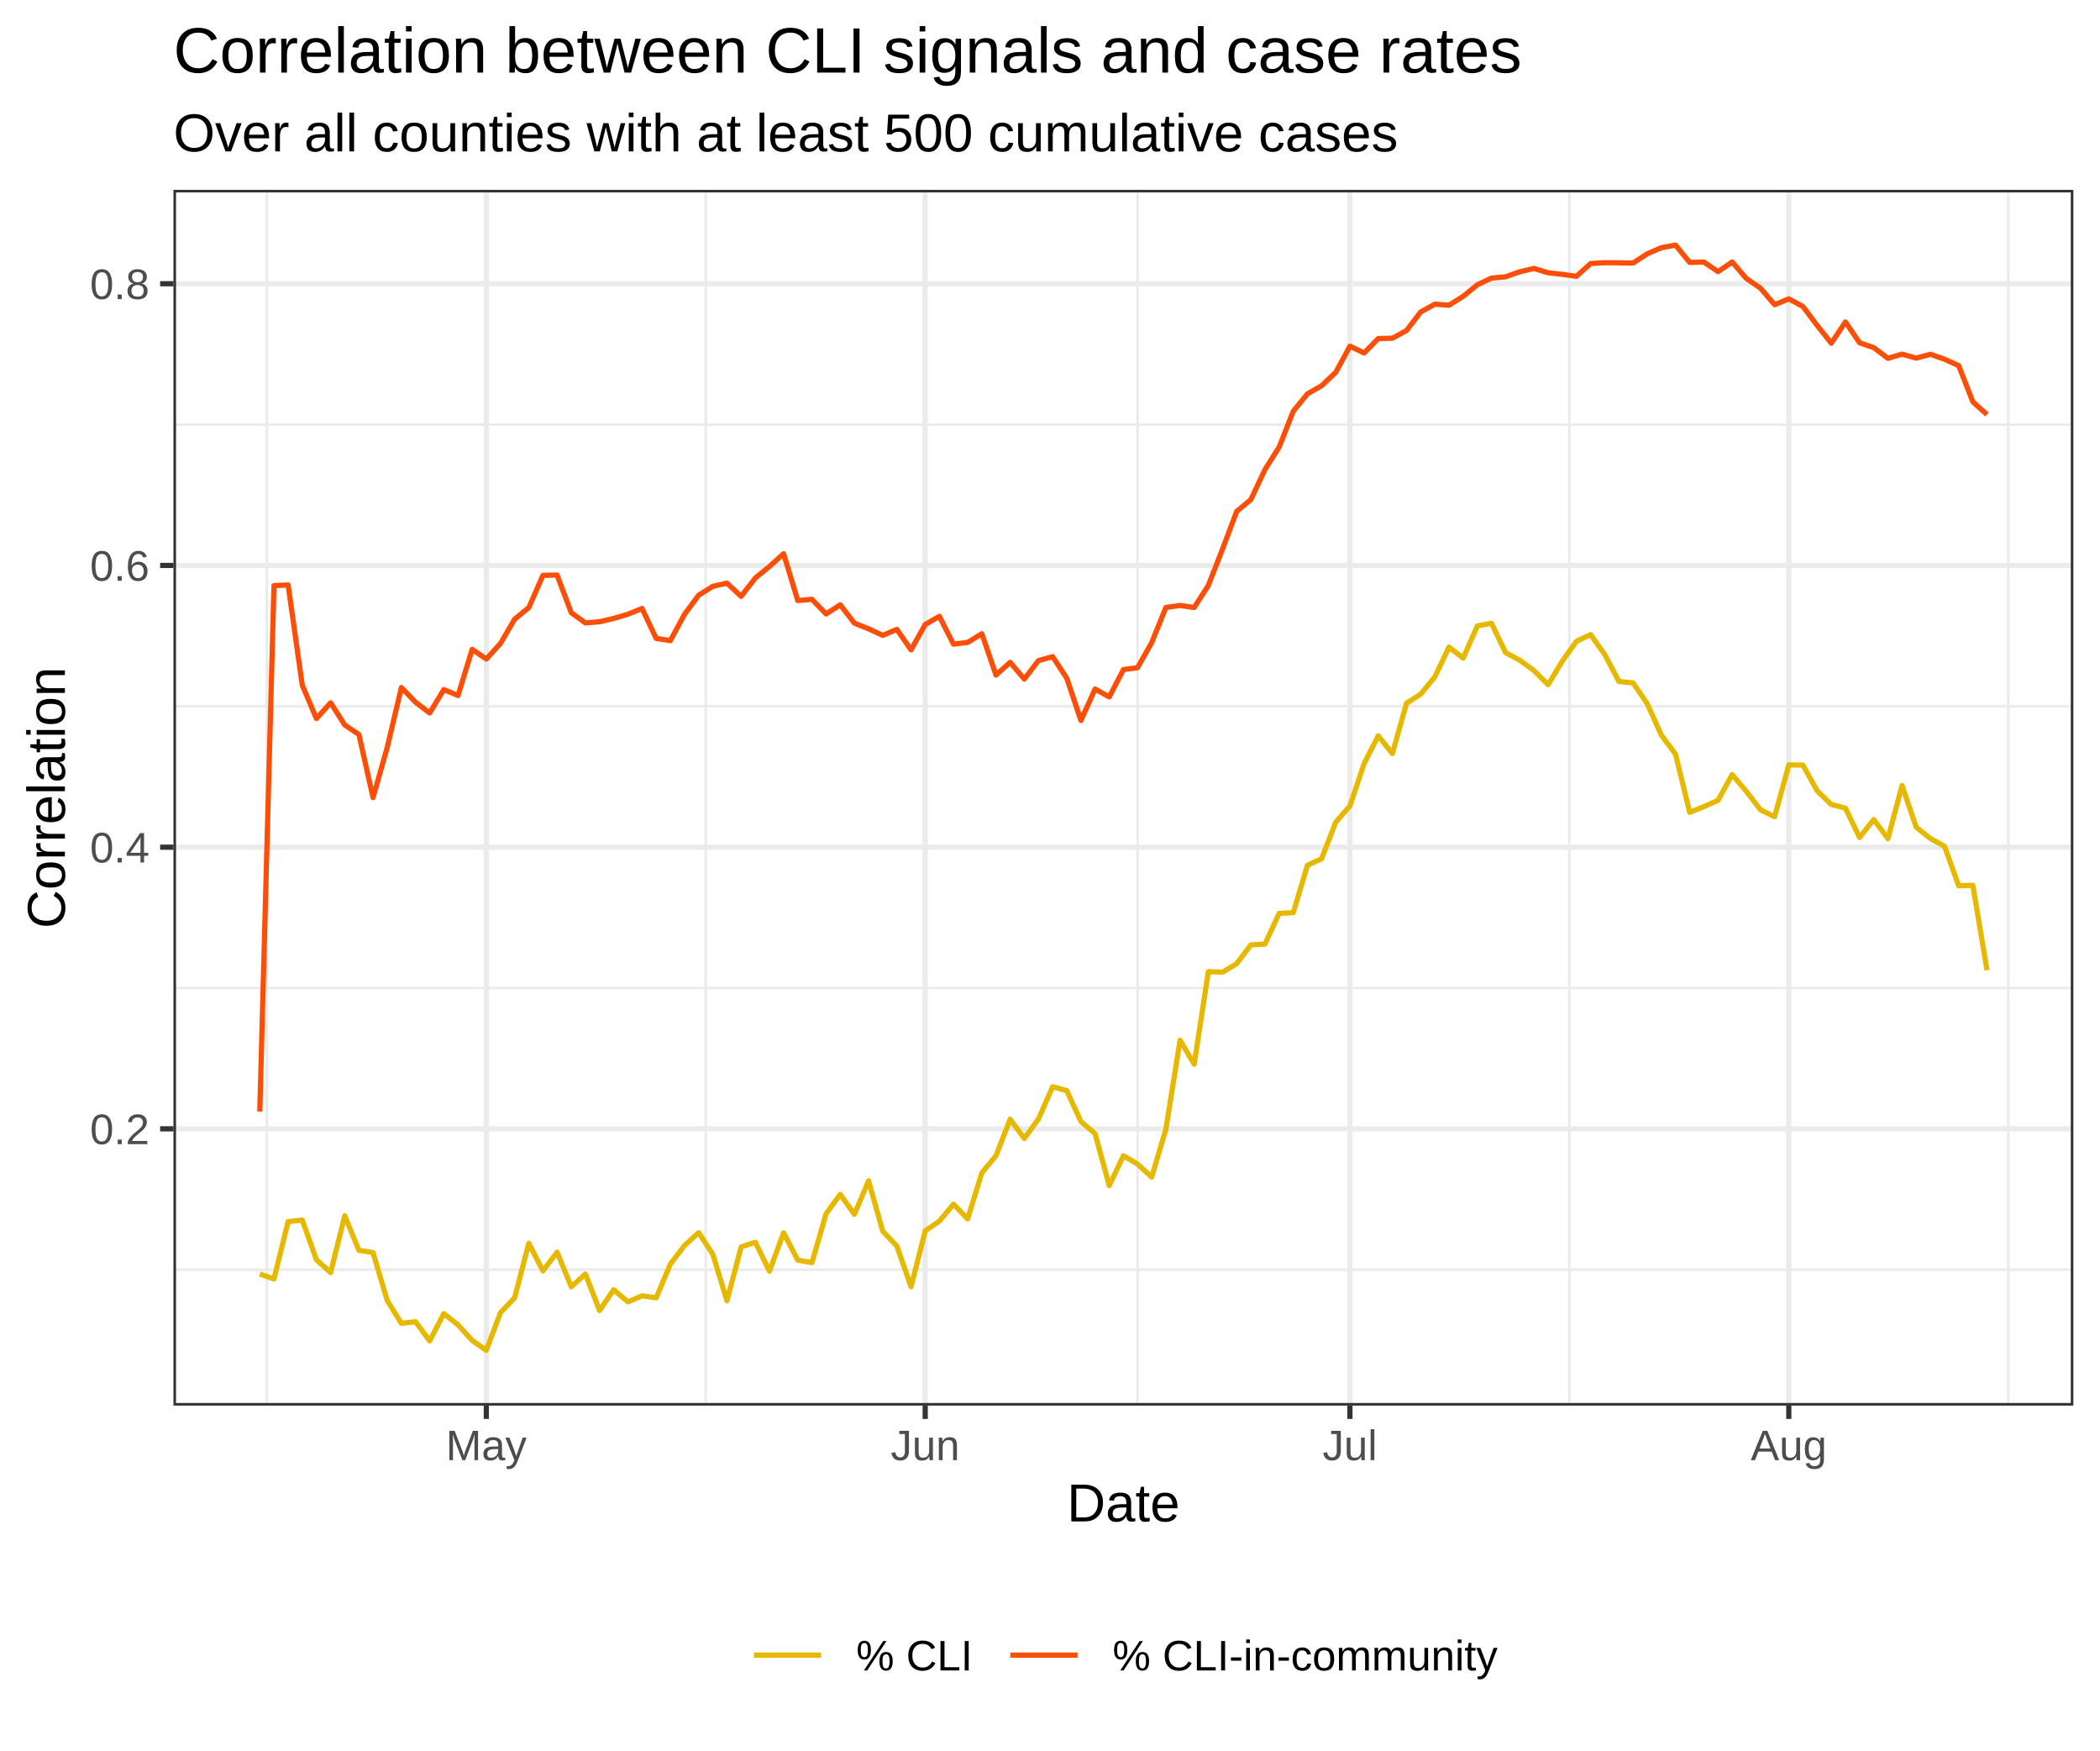
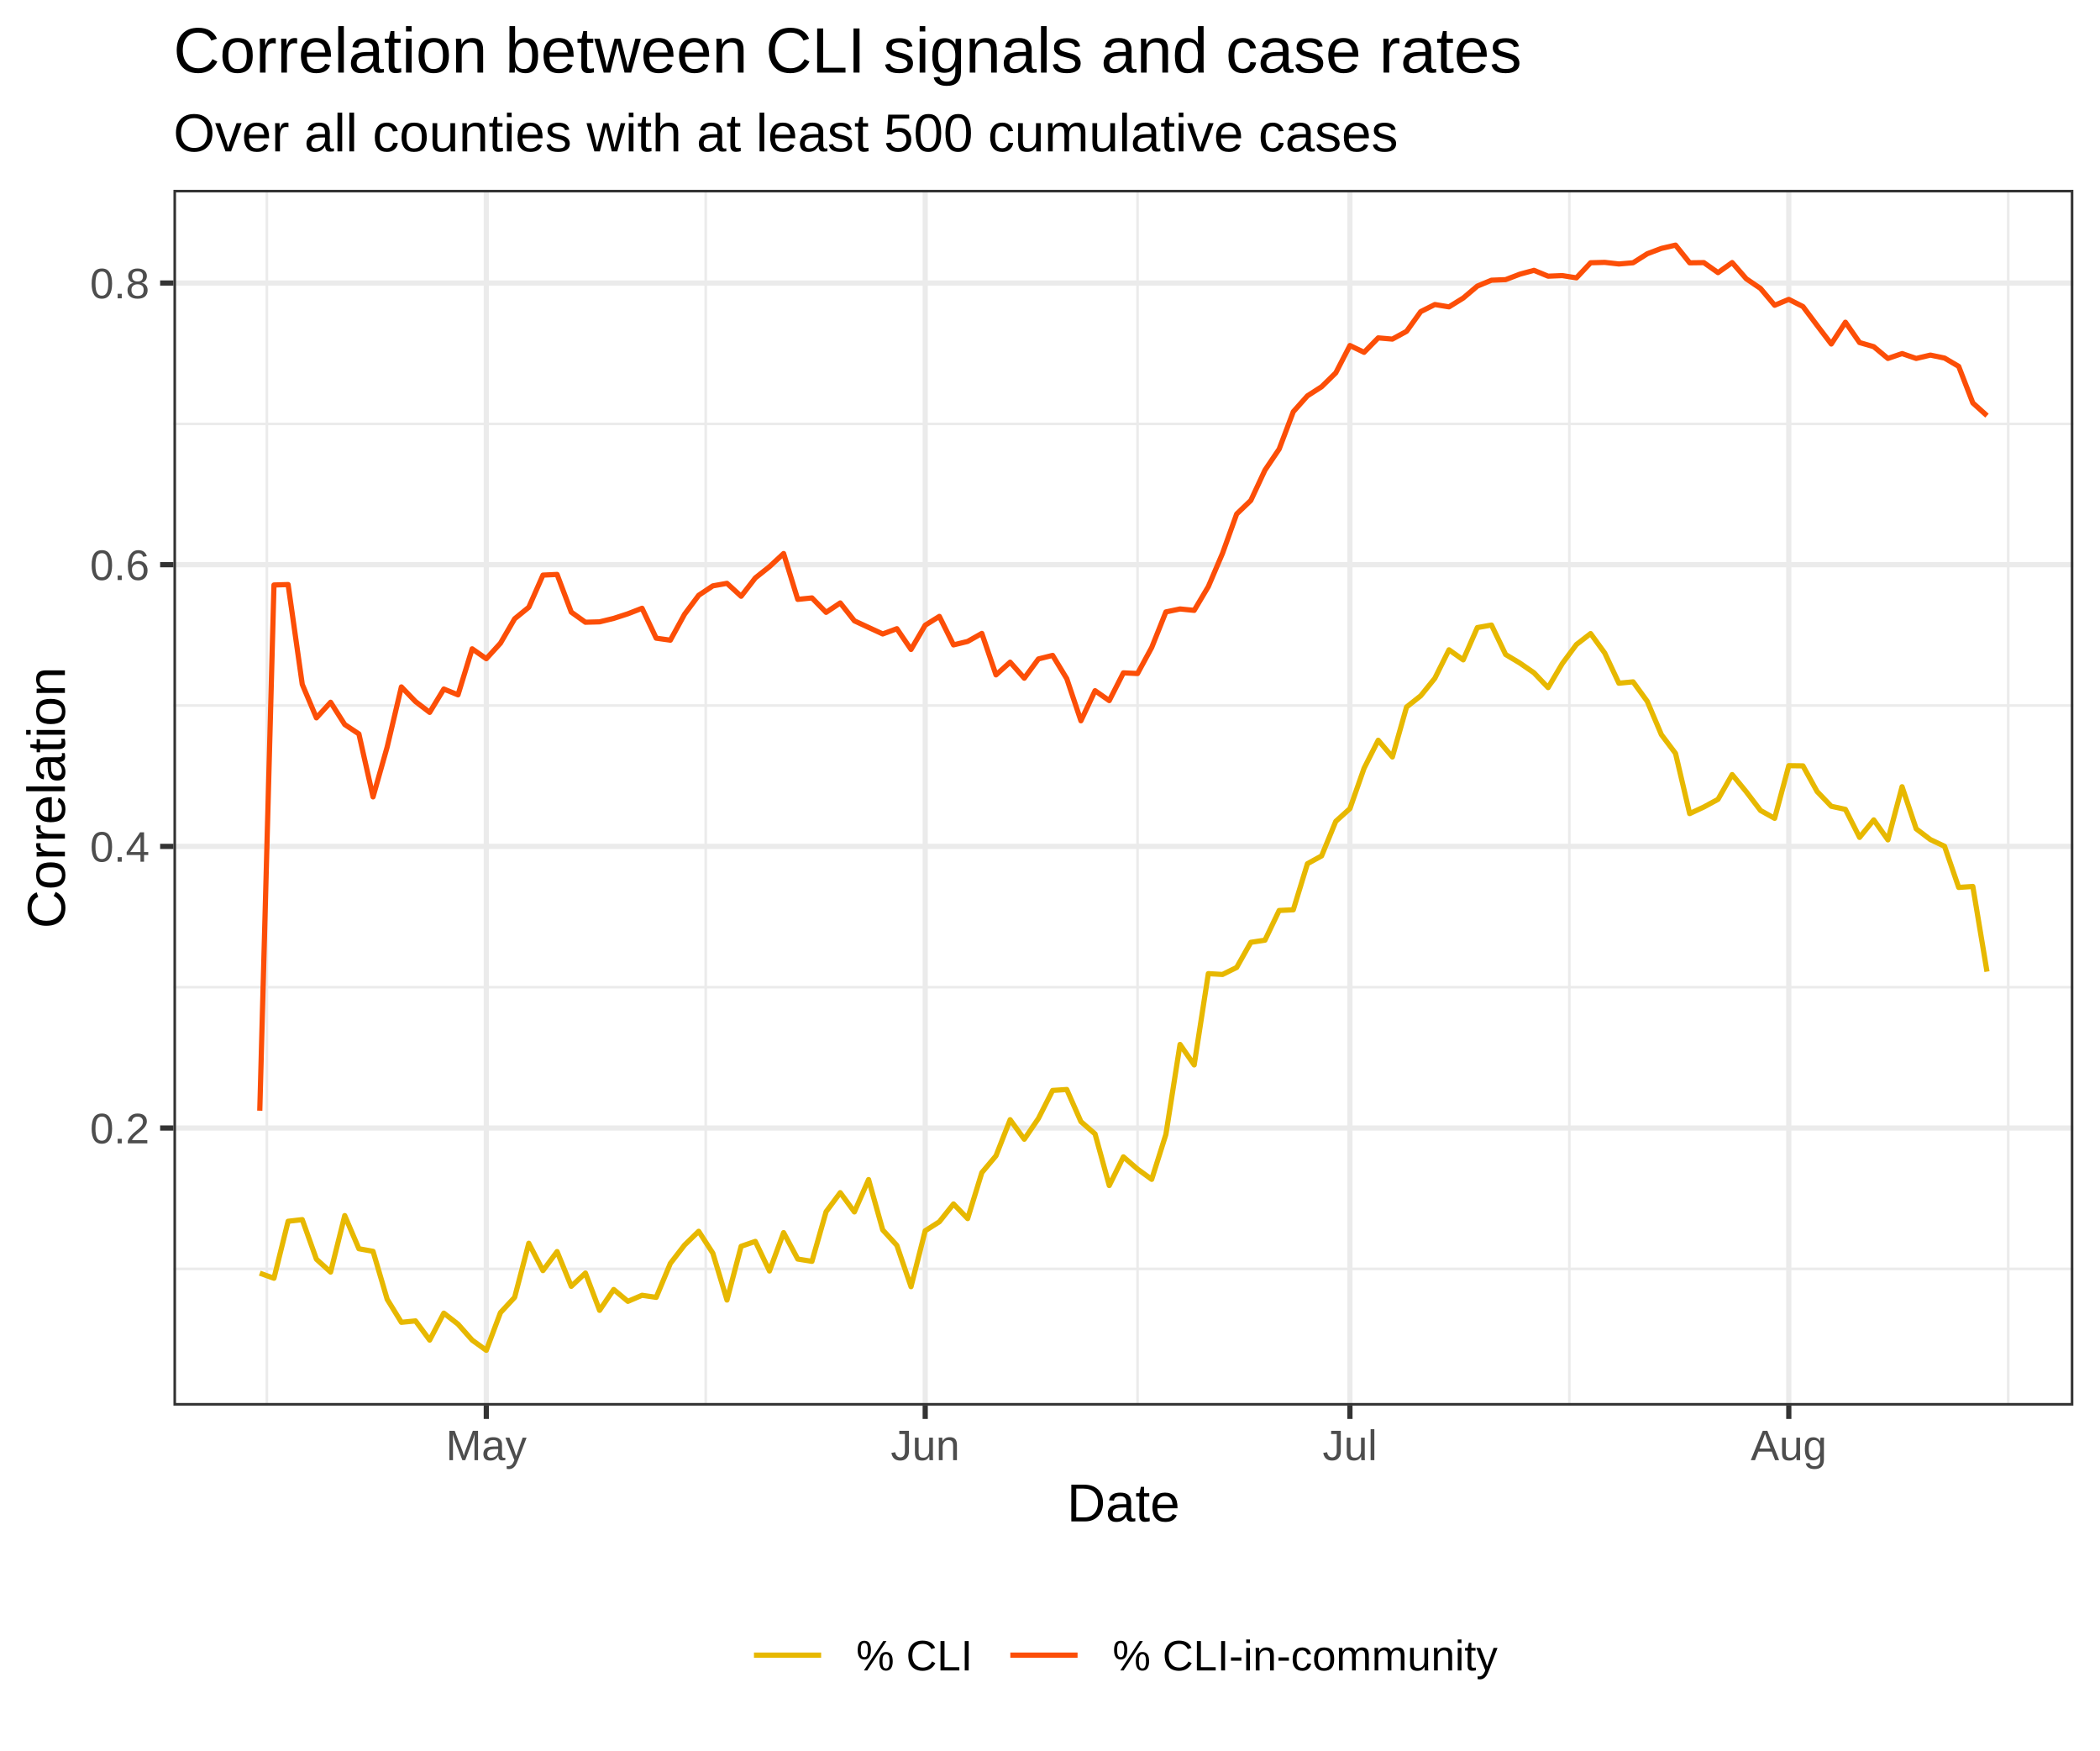
<svg xmlns="http://www.w3.org/2000/svg" viewBox="0 0 432.00 360.00">
  <defs>
    <style type="text/css">
    line, polyline, polygon, path, rect, circle {
      fill: none;
      stroke: #000000;
      stroke-linecap: round;
      stroke-linejoin: round;
      stroke-miterlimit: 10.00;
    }
  </style>
  </defs>
  <rect width="100%" height="100%" style="stroke: none; fill: #FFFFFF;" />
  <rect x="0" y="0.00" width="432.00" height="360.00" style="stroke-width: 1.07; stroke: #FFFFFF; fill: #FFFFFF;" />
  <defs>
    <clipPath id="cpMzUuNjh8NDI2LjUyfDI4OS4wOHwzOS4wNA==">
      <rect x="35.68" y="39.04" width="390.84" height="250.04" />
    </clipPath>
  </defs>
  <rect x="35.68" y="39.04" width="390.84" height="250.04" style="stroke-width: 1.07; stroke: none; fill: #FFFFFF;" clip-path="url(#cpMzUuNjh8NDI2LjUyfDI4OS4wOHwzOS4wNA==)" />
-   <polyline points="35.68,261.13 426.52,261.13 " style="stroke-width: 0.53; stroke: #EBEBEB; stroke-linecap: butt;" clip-path="url(#cpMzUuNjh8NDI2LjUyfDI4OS4wOHwzOS4wNA==)" />
-   <polyline points="35.68,203.19 426.52,203.19 " style="stroke-width: 0.53; stroke: #EBEBEB; stroke-linecap: butt;" clip-path="url(#cpMzUuNjh8NDI2LjUyfDI4OS4wOHwzOS4wNA==)" />
-   <polyline points="35.68,145.26 426.52,145.26 " style="stroke-width: 0.53; stroke: #EBEBEB; stroke-linecap: butt;" clip-path="url(#cpMzUuNjh8NDI2LjUyfDI4OS4wOHwzOS4wNA==)" />
-   <polyline points="35.68,87.33 426.52,87.33 " style="stroke-width: 0.53; stroke: #EBEBEB; stroke-linecap: butt;" clip-path="url(#cpMzUuNjh8NDI2LjUyfDI4OS4wOHwzOS4wNA==)" />
+   <polyline points="35.68,260.96 426.52,260.96 " style="stroke-width: 0.53; stroke: #EBEBEB; stroke-linecap: butt;" clip-path="url(#cpMzUuNjh8NDI2LjUyfDI4OS4wOHwzOS4wNA==)" />
+   <polyline points="35.68,203.03 426.52,203.03 " style="stroke-width: 0.53; stroke: #EBEBEB; stroke-linecap: butt;" clip-path="url(#cpMzUuNjh8NDI2LjUyfDI4OS4wOHwzOS4wNA==)" />
+   <polyline points="35.68,145.10 426.52,145.10 " style="stroke-width: 0.53; stroke: #EBEBEB; stroke-linecap: butt;" clip-path="url(#cpMzUuNjh8NDI2LjUyfDI4OS4wOHwzOS4wNA==)" />
+   <polyline points="35.68,87.18 426.52,87.18 " style="stroke-width: 0.53; stroke: #EBEBEB; stroke-linecap: butt;" clip-path="url(#cpMzUuNjh8NDI2LjUyfDI4OS4wOHwzOS4wNA==)" />
  <polyline points="54.90,289.08 54.90,39.04 " style="stroke-width: 0.53; stroke: #EBEBEB; stroke-linecap: butt;" clip-path="url(#cpMzUuNjh8NDI2LjUyfDI4OS4wOHwzOS4wNA==)" />
  <polyline points="145.18,289.08 145.18,39.04 " style="stroke-width: 0.53; stroke: #EBEBEB; stroke-linecap: butt;" clip-path="url(#cpMzUuNjh8NDI2LjUyfDI4OS4wOHwzOS4wNA==)" />
  <polyline points="234.01,289.08 234.01,39.04 " style="stroke-width: 0.53; stroke: #EBEBEB; stroke-linecap: butt;" clip-path="url(#cpMzUuNjh8NDI2LjUyfDI4OS4wOHwzOS4wNA==)" />
  <polyline points="322.84,289.08 322.84,39.04 " style="stroke-width: 0.53; stroke: #EBEBEB; stroke-linecap: butt;" clip-path="url(#cpMzUuNjh8NDI2LjUyfDI4OS4wOHwzOS4wNA==)" />
  <polyline points="413.12,289.08 413.12,39.04 " style="stroke-width: 0.53; stroke: #EBEBEB; stroke-linecap: butt;" clip-path="url(#cpMzUuNjh8NDI2LjUyfDI4OS4wOHwzOS4wNA==)" />
-   <polyline points="35.68,232.16 426.52,232.16 " style="stroke-width: 1.07; stroke: #EBEBEB; stroke-linecap: butt;" clip-path="url(#cpMzUuNjh8NDI2LjUyfDI4OS4wOHwzOS4wNA==)" />
-   <polyline points="35.68,174.23 426.52,174.23 " style="stroke-width: 1.07; stroke: #EBEBEB; stroke-linecap: butt;" clip-path="url(#cpMzUuNjh8NDI2LjUyfDI4OS4wOHwzOS4wNA==)" />
-   <polyline points="35.68,116.29 426.52,116.29 " style="stroke-width: 1.07; stroke: #EBEBEB; stroke-linecap: butt;" clip-path="url(#cpMzUuNjh8NDI2LjUyfDI4OS4wOHwzOS4wNA==)" />
-   <polyline points="35.68,58.36 426.52,58.36 " style="stroke-width: 1.07; stroke: #EBEBEB; stroke-linecap: butt;" clip-path="url(#cpMzUuNjh8NDI2LjUyfDI4OS4wOHwzOS4wNA==)" />
+   <polyline points="35.68,232.00 426.52,232.00 " style="stroke-width: 1.07; stroke: #EBEBEB; stroke-linecap: butt;" clip-path="url(#cpMzUuNjh8NDI2LjUyfDI4OS4wOHwzOS4wNA==)" />
+   <polyline points="35.68,174.07 426.52,174.07 " style="stroke-width: 1.07; stroke: #EBEBEB; stroke-linecap: butt;" clip-path="url(#cpMzUuNjh8NDI2LjUyfDI4OS4wOHwzOS4wNA==)" />
+   <polyline points="35.68,116.14 426.52,116.14 " style="stroke-width: 1.07; stroke: #EBEBEB; stroke-linecap: butt;" clip-path="url(#cpMzUuNjh8NDI2LjUyfDI4OS4wOHwzOS4wNA==)" />
+   <polyline points="35.68,58.21 426.52,58.21 " style="stroke-width: 1.07; stroke: #EBEBEB; stroke-linecap: butt;" clip-path="url(#cpMzUuNjh8NDI2LjUyfDI4OS4wOHwzOS4wNA==)" />
  <polyline points="100.04,289.08 100.04,39.04 " style="stroke-width: 1.07; stroke: #EBEBEB; stroke-linecap: butt;" clip-path="url(#cpMzUuNjh8NDI2LjUyfDI4OS4wOHwzOS4wNA==)" />
  <polyline points="190.33,289.08 190.33,39.04 " style="stroke-width: 1.07; stroke: #EBEBEB; stroke-linecap: butt;" clip-path="url(#cpMzUuNjh8NDI2LjUyfDI4OS4wOHwzOS4wNA==)" />
  <polyline points="277.70,289.08 277.70,39.04 " style="stroke-width: 1.07; stroke: #EBEBEB; stroke-linecap: butt;" clip-path="url(#cpMzUuNjh8NDI2LjUyfDI4OS4wOHwzOS4wNA==)" />
  <polyline points="367.98,289.08 367.98,39.04 " style="stroke-width: 1.07; stroke: #EBEBEB; stroke-linecap: butt;" clip-path="url(#cpMzUuNjh8NDI2LjUyfDI4OS4wOHwzOS4wNA==)" />
-   <polyline points="53.44,262.00 56.36,263.04 59.27,251.25 62.18,250.92 65.09,259.07 68.01,261.72 70.92,250.05 73.83,257.14 76.74,257.61 79.65,267.44 82.57,272.16 85.48,271.82 88.39,275.77 91.30,270.17 94.22,272.46 97.13,275.67 100.04,277.71 102.95,269.98 105.87,266.90 108.78,255.70 111.69,261.36 114.60,257.53 117.52,264.65 120.43,262.02 123.34,269.52 126.25,265.24 129.17,267.75 132.08,266.50 134.99,266.91 137.90,259.99 140.82,256.16 143.73,253.51 146.64,257.95 149.55,267.53 152.46,256.45 155.38,255.49 158.29,261.43 161.20,253.53 164.11,259.16 167.03,259.68 169.94,249.62 172.85,245.64 175.76,249.74 178.68,242.85 181.59,253.21 184.50,256.28 187.41,264.64 190.33,253.15 193.24,251.14 196.15,247.66 199.06,250.68 201.98,241.21 204.89,237.70 207.80,230.18 210.71,234.15 213.62,230.15 216.54,223.51 219.45,224.30 222.36,230.66 225.27,233.15 228.19,243.83 231.10,237.71 234.01,239.40 236.92,242.08 239.84,232.25 242.75,213.95 245.66,218.86 248.57,199.84 251.49,199.94 254.40,198.20 257.31,194.34 260.22,194.15 263.14,187.85 266.05,187.69 268.96,177.95 271.87,176.62 274.79,169.09 277.70,165.75 280.61,157.07 283.52,151.33 286.43,154.99 289.35,144.62 292.26,142.76 295.17,139.21 298.08,133.09 301.00,135.34 303.91,128.74 306.82,128.19 309.73,134.23 312.65,135.79 315.56,137.91 318.47,140.82 321.38,135.99 324.30,131.90 327.21,130.52 330.12,134.61 333.03,140.14 335.95,140.46 338.86,144.72 341.77,151.19 344.68,155.10 347.59,167.07 350.51,165.90 353.42,164.60 356.33,159.32 359.24,162.75 362.16,166.54 365.07,167.98 367.98,157.31 370.89,157.36 373.81,162.63 376.72,165.45 379.63,166.20 382.54,172.24 385.46,168.55 388.37,172.46 391.28,161.55 394.19,170.12 397.11,172.45 400.02,174.06 402.93,182.17 405.84,182.06 408.75,199.52 " style="stroke-width: 1.07; stroke: #E7B800; stroke-linecap: butt;" clip-path="url(#cpMzUuNjh8NDI2LjUyfDI4OS4wOHwzOS4wNA==)" />
-   <polyline points="53.44,228.60 56.36,120.44 59.27,120.31 62.18,140.92 65.09,147.78 68.01,144.54 70.92,149.10 73.83,151.05 76.74,164.04 79.65,153.75 82.57,141.40 85.48,144.42 88.39,146.64 91.30,141.82 94.22,143.04 97.13,133.55 100.04,135.54 102.95,132.34 105.87,127.34 108.78,124.96 111.69,118.33 114.60,118.27 117.52,126.01 120.43,128.11 123.34,127.87 126.25,127.19 129.17,126.33 132.08,125.14 134.99,131.30 137.90,131.75 140.82,126.34 143.73,122.41 146.64,120.58 149.55,119.93 152.46,122.64 155.38,118.88 158.29,116.50 161.20,113.88 164.11,123.50 167.03,123.26 169.94,126.27 172.85,124.39 175.76,128.16 178.68,129.32 181.59,130.67 184.50,129.44 187.41,133.65 190.33,128.44 193.24,126.76 196.15,132.48 199.06,132.12 201.98,130.34 204.89,138.83 207.80,136.22 210.71,139.66 213.62,135.86 216.54,135.05 219.45,139.48 222.36,148.17 225.27,141.71 228.19,143.33 231.10,137.71 234.01,137.32 236.92,132.16 239.84,124.93 242.75,124.52 245.66,124.94 248.57,120.40 251.49,112.93 254.40,105.18 257.31,102.76 260.22,96.58 263.14,91.95 266.05,84.57 268.96,81.00 271.87,79.33 274.79,76.57 277.70,71.20 280.61,72.60 283.52,69.63 286.43,69.56 289.35,67.97 292.26,64.15 295.17,62.56 298.08,62.77 301.00,60.94 303.91,58.57 306.82,57.20 309.73,56.92 312.65,55.89 315.56,55.21 318.47,56.10 321.38,56.42 324.30,56.83 327.21,54.20 330.12,54.03 333.03,54.05 335.95,54.10 338.86,52.20 341.77,50.94 344.68,50.41 347.59,53.97 350.51,53.89 353.42,55.87 356.33,53.88 359.24,57.27 362.16,59.27 365.07,62.67 367.98,61.47 370.89,63.04 373.81,66.92 376.72,70.58 379.63,66.22 382.54,70.49 385.46,71.50 388.37,73.69 391.28,72.84 394.19,73.65 397.11,72.86 400.02,73.88 402.93,75.20 405.84,82.64 408.75,85.26 " style="stroke-width: 1.07; stroke: #FC4E07; stroke-linecap: butt;" clip-path="url(#cpMzUuNjh8NDI2LjUyfDI4OS4wOHwzOS4wNA==)" />
+   <polyline points="53.44,261.84 56.36,262.89 59.27,251.17 62.18,250.83 65.09,258.97 68.01,261.62 70.92,250.00 73.83,256.82 76.74,257.35 79.65,267.21 82.57,271.95 85.48,271.66 88.39,275.61 91.30,270.06 94.22,272.33 97.13,275.61 100.04,277.71 102.95,269.96 105.87,266.81 108.78,255.69 111.69,261.32 114.60,257.40 117.52,264.55 120.43,261.82 123.34,269.49 126.25,265.20 129.17,267.64 132.08,266.39 134.99,266.82 137.90,259.84 140.82,256.06 143.73,253.23 146.64,257.73 149.55,267.37 152.46,256.32 155.38,255.31 158.29,261.40 161.20,253.50 164.11,258.94 167.03,259.41 169.94,249.20 172.85,245.28 175.76,249.25 178.68,242.59 181.59,252.95 184.50,256.13 187.41,264.62 190.33,253.12 193.24,251.27 196.15,247.61 199.06,250.62 201.98,241.16 204.89,237.70 207.80,230.28 210.71,234.30 213.62,230.02 216.54,224.26 219.45,224.07 222.36,230.67 225.27,233.21 228.19,243.82 231.10,237.92 234.01,240.44 236.92,242.55 239.84,233.31 242.75,214.80 245.66,219.02 248.57,200.24 251.49,200.41 254.40,198.97 257.31,193.80 260.22,193.36 263.14,187.25 266.05,187.11 268.96,177.63 271.87,176.03 274.79,168.92 277.70,166.30 280.61,158.00 283.52,152.24 286.43,155.68 289.35,145.41 292.26,143.10 295.17,139.49 298.08,133.64 301.00,135.71 303.91,129.07 306.82,128.55 309.73,134.61 312.65,136.36 315.56,138.37 318.47,141.42 321.38,136.48 324.30,132.55 327.21,130.30 330.12,134.31 333.03,140.51 335.95,140.23 338.86,144.23 341.77,151.09 344.68,154.95 347.59,167.33 350.51,165.97 353.42,164.39 356.33,159.30 359.24,162.85 362.16,166.68 365.07,168.30 367.98,157.47 370.89,157.51 373.81,162.79 376.72,165.82 379.63,166.46 382.54,172.22 385.46,168.62 388.37,172.73 391.28,161.80 394.19,170.46 397.11,172.67 400.02,174.05 402.93,182.51 405.84,182.31 408.75,199.83 " style="stroke-width: 1.07; stroke: #E7B800; stroke-linecap: butt;" clip-path="url(#cpMzUuNjh8NDI2LjUyfDI4OS4wOHwzOS4wNA==)" />
+   <polyline points="53.44,228.43 56.36,120.31 59.27,120.22 62.18,140.75 65.09,147.64 68.01,144.43 70.92,149.01 73.83,150.94 76.74,163.89 79.65,153.62 82.57,141.27 85.48,144.29 88.39,146.51 91.30,141.71 94.22,142.90 97.13,133.44 100.04,135.47 102.95,132.28 105.87,127.26 108.78,124.89 111.69,118.28 114.60,118.14 117.52,125.89 120.43,127.97 123.34,127.89 126.25,127.18 129.17,126.23 132.08,125.10 134.99,131.25 137.90,131.66 140.82,126.33 143.73,122.43 146.64,120.49 149.55,119.97 152.46,122.63 155.38,118.86 158.29,116.54 161.20,113.84 164.11,123.27 167.03,122.97 169.94,125.94 172.85,124.00 175.76,127.68 178.68,129.04 181.59,130.38 184.50,129.30 187.41,133.57 190.33,128.58 193.24,126.77 196.15,132.63 199.06,131.92 201.98,130.27 204.89,138.80 207.80,136.18 210.71,139.48 213.62,135.52 216.54,134.79 219.45,139.58 222.36,148.24 225.27,142.05 228.19,144.09 231.10,138.38 234.01,138.52 236.92,133.17 239.84,125.85 242.75,125.24 245.66,125.53 248.57,120.64 251.49,113.80 254.40,105.71 257.31,102.92 260.22,96.69 263.14,92.36 266.05,84.67 268.96,81.41 271.87,79.54 274.79,76.68 277.70,71.06 280.61,72.46 283.52,69.49 286.43,69.74 289.35,68.14 292.26,64.09 295.17,62.63 298.08,63.11 301.00,61.30 303.91,58.84 306.82,57.63 309.73,57.51 312.65,56.39 315.56,55.60 318.47,56.80 321.38,56.68 324.30,57.14 327.21,54.04 330.12,53.96 333.03,54.29 335.95,54.04 338.86,52.19 341.77,51.09 344.68,50.41 347.59,54.05 350.51,54.01 353.42,56.07 356.33,54.00 359.24,57.34 362.16,59.32 365.07,62.78 367.98,61.57 370.89,63.04 373.81,66.93 376.72,70.75 379.63,66.27 382.54,70.45 385.46,71.30 388.37,73.72 391.28,72.72 394.19,73.72 397.11,73.03 400.02,73.64 402.93,75.35 405.84,82.87 408.75,85.49 " style="stroke-width: 1.07; stroke: #FC4E07; stroke-linecap: butt;" clip-path="url(#cpMzUuNjh8NDI2LjUyfDI4OS4wOHwzOS4wNA==)" />
  <rect x="35.68" y="39.04" width="390.84" height="250.04" style="stroke-width: 1.07; stroke: #333333;" clip-path="url(#cpMzUuNjh8NDI2LjUyfDI4OS4wOHwzOS4wNA==)" />
  <defs>
    <clipPath id="cpMC4wMHw0MzIuMDB8MzYwLjAwfDAuMDA=">
      <rect x="0.00" y="0.00" width="432.00" height="360.00" />
    </clipPath>
  </defs>
  <g clip-path="url(#cpMC4wMHw0MzIuMDB8MzYwLjAwfDAuMDA=)">
-     <text x="18.51" y="235.31" style="font-size: 8.80px; fill: #4D4D4D; font-family: Arial;" textLength="12.23px" lengthAdjust="spacingAndGlyphs">0.2</text>
+     <text x="18.51" y="235.15" style="font-size: 8.80px; fill: #4D4D4D; font-family: Arial;" textLength="12.23px" lengthAdjust="spacingAndGlyphs">0.2</text>
  </g>
  <g clip-path="url(#cpMC4wMHw0MzIuMDB8MzYwLjAwfDAuMDA=)">
-     <text x="18.51" y="177.38" style="font-size: 8.80px; fill: #4D4D4D; font-family: Arial;" textLength="12.23px" lengthAdjust="spacingAndGlyphs">0.4</text>
+     <text x="18.51" y="177.22" style="font-size: 8.80px; fill: #4D4D4D; font-family: Arial;" textLength="12.23px" lengthAdjust="spacingAndGlyphs">0.4</text>
  </g>
  <g clip-path="url(#cpMC4wMHw0MzIuMDB8MzYwLjAwfDAuMDA=)">
-     <text x="18.51" y="119.44" style="font-size: 8.80px; fill: #4D4D4D; font-family: Arial;" textLength="12.23px" lengthAdjust="spacingAndGlyphs">0.6</text>
+     <text x="18.51" y="119.29" style="font-size: 8.80px; fill: #4D4D4D; font-family: Arial;" textLength="12.23px" lengthAdjust="spacingAndGlyphs">0.6</text>
  </g>
  <g clip-path="url(#cpMC4wMHw0MzIuMDB8MzYwLjAwfDAuMDA=)">
-     <text x="18.51" y="61.51" style="font-size: 8.80px; fill: #4D4D4D; font-family: Arial;" textLength="12.23px" lengthAdjust="spacingAndGlyphs">0.8</text>
+     <text x="18.51" y="61.36" style="font-size: 8.80px; fill: #4D4D4D; font-family: Arial;" textLength="12.23px" lengthAdjust="spacingAndGlyphs">0.8</text>
  </g>
-   <polyline points="32.94,232.16 35.68,232.16 " style="stroke-width: 1.07; stroke: #333333; stroke-linecap: butt;" clip-path="url(#cpMC4wMHw0MzIuMDB8MzYwLjAwfDAuMDA=)" />
-   <polyline points="32.94,174.23 35.68,174.23 " style="stroke-width: 1.07; stroke: #333333; stroke-linecap: butt;" clip-path="url(#cpMC4wMHw0MzIuMDB8MzYwLjAwfDAuMDA=)" />
-   <polyline points="32.94,116.29 35.68,116.29 " style="stroke-width: 1.07; stroke: #333333; stroke-linecap: butt;" clip-path="url(#cpMC4wMHw0MzIuMDB8MzYwLjAwfDAuMDA=)" />
-   <polyline points="32.94,58.36 35.68,58.36 " style="stroke-width: 1.07; stroke: #333333; stroke-linecap: butt;" clip-path="url(#cpMC4wMHw0MzIuMDB8MzYwLjAwfDAuMDA=)" />
+   <polyline points="32.94,232.00 35.68,232.00 " style="stroke-width: 1.07; stroke: #333333; stroke-linecap: butt;" clip-path="url(#cpMC4wMHw0MzIuMDB8MzYwLjAwfDAuMDA=)" />
+   <polyline points="32.94,174.07 35.68,174.07 " style="stroke-width: 1.07; stroke: #333333; stroke-linecap: butt;" clip-path="url(#cpMC4wMHw0MzIuMDB8MzYwLjAwfDAuMDA=)" />
+   <polyline points="32.94,116.14 35.68,116.14 " style="stroke-width: 1.07; stroke: #333333; stroke-linecap: butt;" clip-path="url(#cpMC4wMHw0MzIuMDB8MzYwLjAwfDAuMDA=)" />
+   <polyline points="32.94,58.21 35.68,58.21 " style="stroke-width: 1.07; stroke: #333333; stroke-linecap: butt;" clip-path="url(#cpMC4wMHw0MzIuMDB8MzYwLjAwfDAuMDA=)" />
  <polyline points="100.04,291.82 100.04,289.08 " style="stroke-width: 1.07; stroke: #333333; stroke-linecap: butt;" clip-path="url(#cpMC4wMHw0MzIuMDB8MzYwLjAwfDAuMDA=)" />
  <polyline points="190.33,291.82 190.33,289.08 " style="stroke-width: 1.07; stroke: #333333; stroke-linecap: butt;" clip-path="url(#cpMC4wMHw0MzIuMDB8MzYwLjAwfDAuMDA=)" />
  <polyline points="277.70,291.82 277.70,289.08 " style="stroke-width: 1.07; stroke: #333333; stroke-linecap: butt;" clip-path="url(#cpMC4wMHw0MzIuMDB8MzYwLjAwfDAuMDA=)" />
  <polyline points="367.98,291.82 367.98,289.08 " style="stroke-width: 1.07; stroke: #333333; stroke-linecap: butt;" clip-path="url(#cpMC4wMHw0MzIuMDB8MzYwLjAwfDAuMDA=)" />
  <g clip-path="url(#cpMC4wMHw0MzIuMDB8MzYwLjAwfDAuMDA=)">
    <text x="91.73" y="300.31" style="font-size: 8.80px; fill: #4D4D4D; font-family: Arial;" textLength="16.62px" lengthAdjust="spacingAndGlyphs">May</text>
  </g>
  <g clip-path="url(#cpMC4wMHw0MzIuMDB8MzYwLjAwfDAuMDA=)">
    <text x="183.23" y="300.31" style="font-size: 8.80px; fill: #4D4D4D; font-family: Arial;" textLength="14.19px" lengthAdjust="spacingAndGlyphs">Jun</text>
  </g>
  <g clip-path="url(#cpMC4wMHw0MzIuMDB8MzYwLjAwfDAuMDA=)">
    <text x="272.07" y="300.31" style="font-size: 8.80px; fill: #4D4D4D; font-family: Arial;" textLength="11.25px" lengthAdjust="spacingAndGlyphs">Jul</text>
  </g>
  <g clip-path="url(#cpMC4wMHw0MzIuMDB8MzYwLjAwfDAuMDA=)">
    <text x="360.15" y="300.31" style="font-size: 8.80px; fill: #4D4D4D; font-family: Arial;" textLength="15.66px" lengthAdjust="spacingAndGlyphs">Aug</text>
  </g>
  <g clip-path="url(#cpMC4wMHw0MzIuMDB8MzYwLjAwfDAuMDA=)">
    <text x="219.48" y="312.90" style="font-size: 11.00px; font-family: Arial;" textLength="23.24px" lengthAdjust="spacingAndGlyphs">Date</text>
  </g>
  <g clip-path="url(#cpMC4wMHw0MzIuMDB8MzYwLjAwfDAuMDA=)">
    <text transform="translate(13.35,190.96) rotate(-90)" style="font-size: 11.00px; font-family: Arial;" textLength="53.80px" lengthAdjust="spacingAndGlyphs">Correlation</text>
  </g>
  <rect x="142.41" y="326.28" width="177.38" height="28.24" style="stroke-width: 1.07; stroke: none; fill: #FFFFFF;" clip-path="url(#cpMC4wMHw0MzIuMDB8MzYwLjAwfDAuMDA=)" />
  <rect x="153.37" y="331.76" width="17.28" height="17.28" style="stroke-width: 1.07; stroke: none; fill: #FFFFFF;" clip-path="url(#cpMC4wMHw0MzIuMDB8MzYwLjAwfDAuMDA=)" />
  <line x1="155.10" y1="340.40" x2="168.92" y2="340.40" style="stroke-width: 1.07; stroke: #E7B800; stroke-linecap: butt;" clip-path="url(#cpMC4wMHw0MzIuMDB8MzYwLjAwfDAuMDA=)" />
  <rect x="206.11" y="331.76" width="17.28" height="17.28" style="stroke-width: 1.07; stroke: none; fill: #FFFFFF;" clip-path="url(#cpMC4wMHw0MzIuMDB8MzYwLjAwfDAuMDA=)" />
  <line x1="207.84" y1="340.40" x2="221.67" y2="340.40" style="stroke-width: 1.07; stroke: #FC4E07; stroke-linecap: butt;" clip-path="url(#cpMC4wMHw0MzIuMDB8MzYwLjAwfDAuMDA=)" />
  <g clip-path="url(#cpMC4wMHw0MzIuMDB8MzYwLjAwfDAuMDA=)">
    <text x="176.13" y="343.55" style="font-size: 8.80px; font-family: Arial;" textLength="23.96px" lengthAdjust="spacingAndGlyphs">% CLI</text>
  </g>
  <g clip-path="url(#cpMC4wMHw0MzIuMDB8MzYwLjAwfDAuMDA=)">
    <text x="228.87" y="343.55" style="font-size: 8.80px; font-family: Arial;" textLength="79.22px" lengthAdjust="spacingAndGlyphs">% CLI-in-community</text>
  </g>
  <g clip-path="url(#cpMC4wMHw0MzIuMDB8MzYwLjAwfDAuMDA=)">
    <text x="35.68" y="31.14" style="font-size: 11.00px; font-family: Arial;" textLength="251.90px" lengthAdjust="spacingAndGlyphs">Over all counties with at least 500 cumulative cases</text>
  </g>
  <g clip-path="url(#cpMC4wMHw0MzIuMDB8MzYwLjAwfDAuMDA=)">
    <text x="35.68" y="14.93" style="font-size: 13.20px; font-family: Arial;" textLength="277.35px" lengthAdjust="spacingAndGlyphs">Correlation between CLI signals and case rates</text>
  </g>
</svg>
